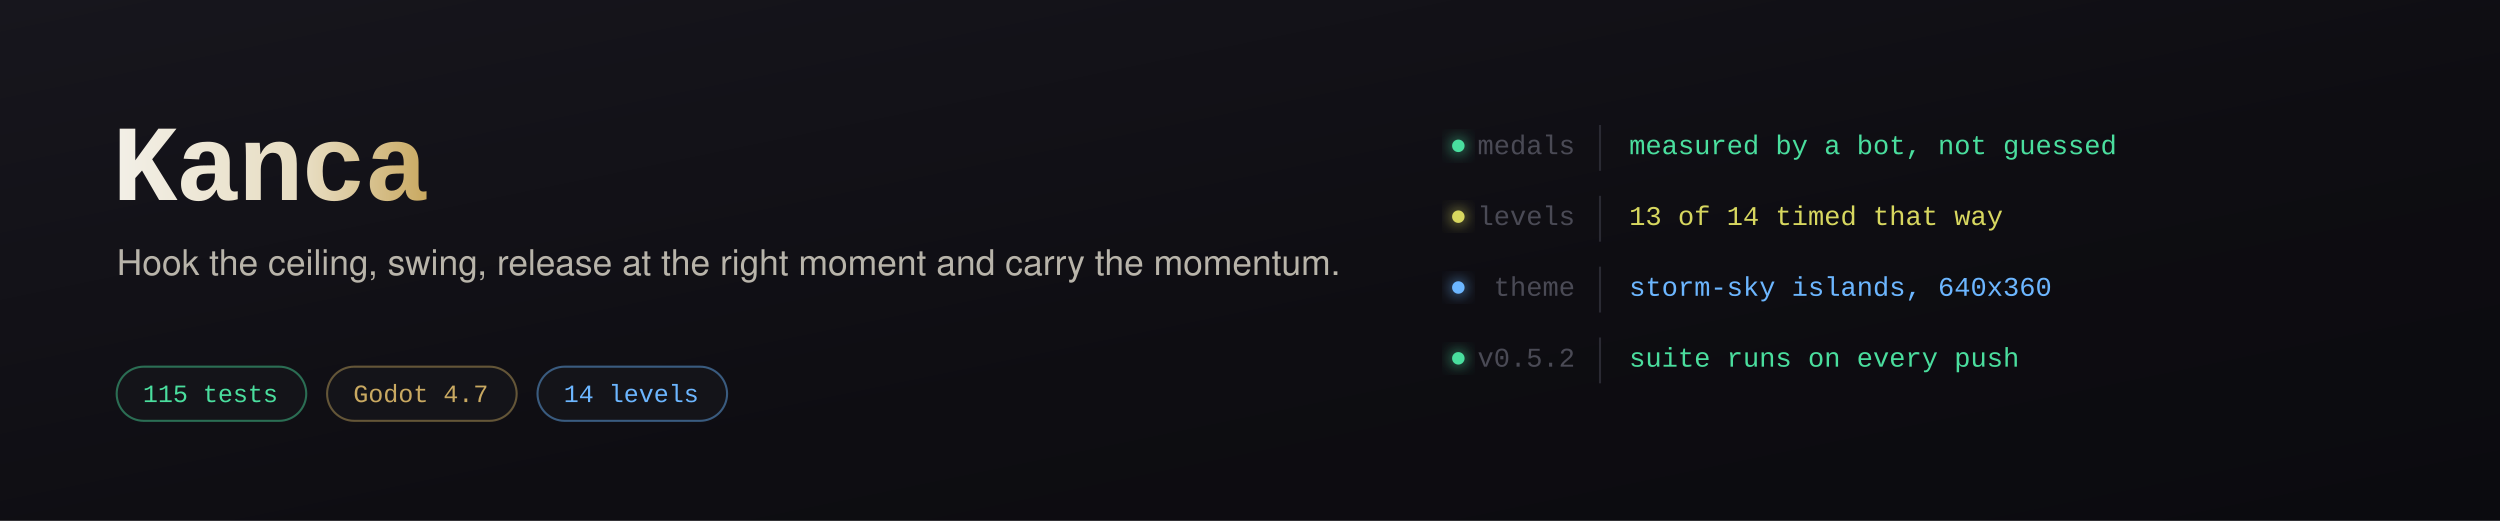
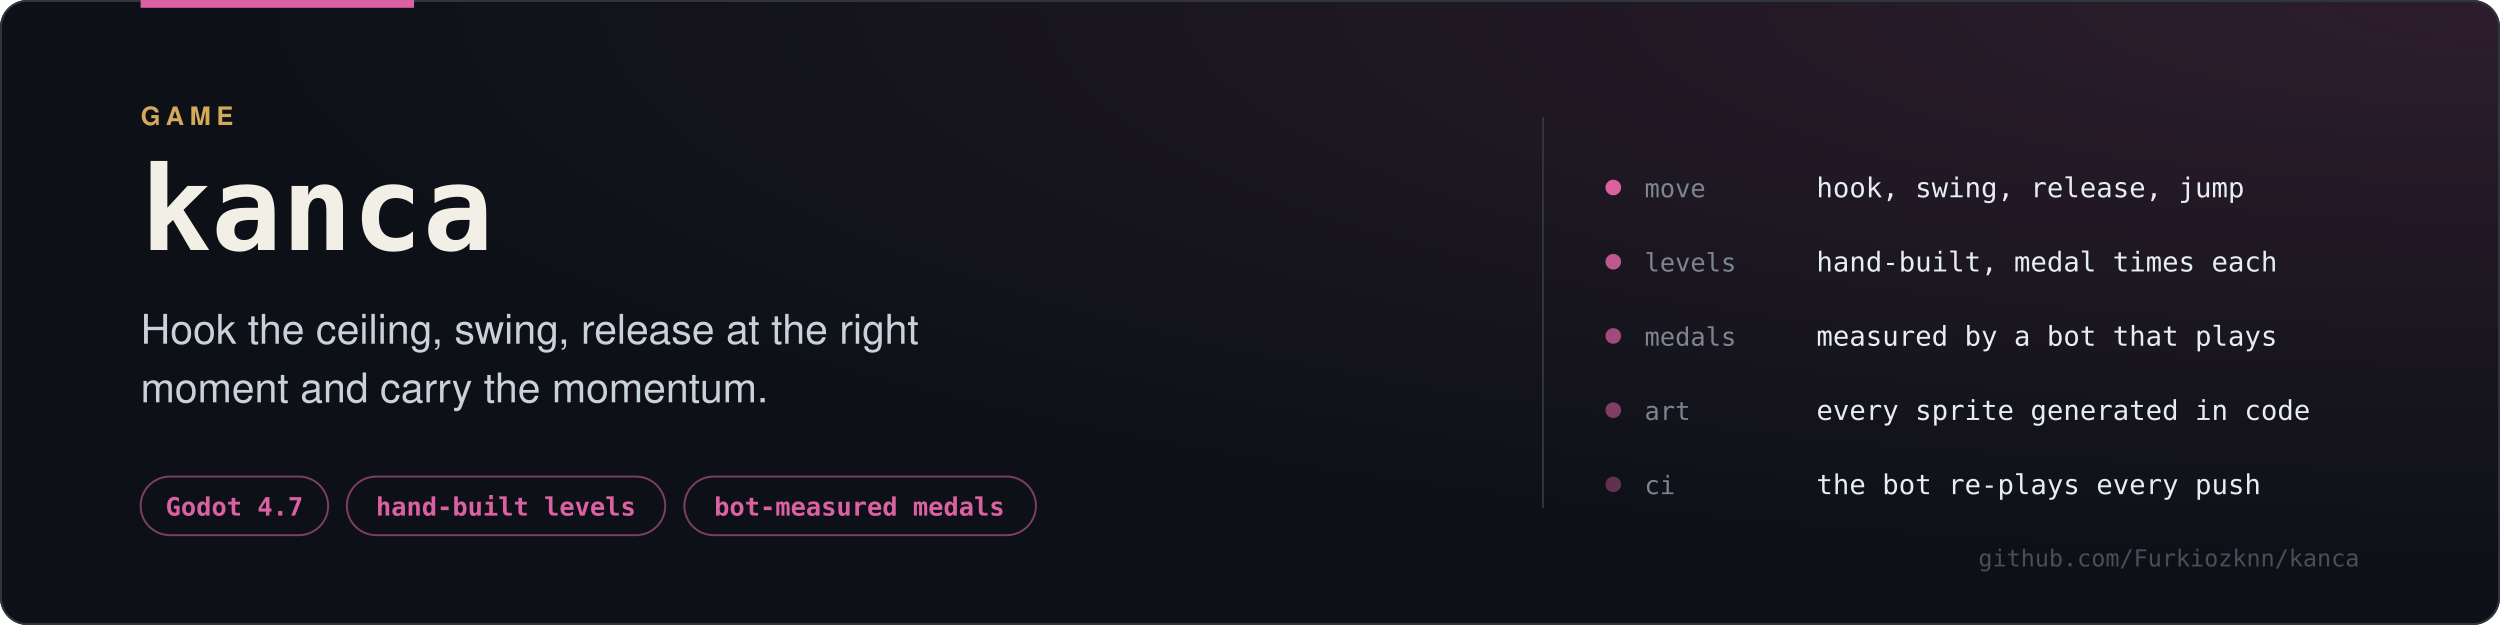
- <svg xmlns="http://www.w3.org/2000/svg" viewBox="0 0 1200 250" width="1200" height="250" role="img" aria-label="Kanca - a speed-focused 2D swinging platformer in Godot 4 with bot-measured medal times">
+ <svg xmlns="http://www.w3.org/2000/svg" width="1280" height="320" viewBox="0 0 1280 320" role="img" aria-labelledby="t d">
  <defs>
-     <linearGradient id="bg" x1="0%" y1="0%" x2="100%" y2="100%">
-       <stop offset="0%" stop-color="#17161d" />
-       <stop offset="58%" stop-color="#0e0d12" />
-       <stop offset="100%" stop-color="#0b0b0f" />
-     </linearGradient>
-     <linearGradient id="name" x1="0%" y1="0%" x2="100%" y2="0%">
-       <stop offset="0%" stop-color="#f2efe6" />
-       <stop offset="62%" stop-color="#e7dcc0" />
-       <stop offset="100%" stop-color="#c9a961" />
-     </linearGradient>
-     <linearGradient id="hair" x1="0%" y1="0%" x2="100%" y2="0%">
-       <stop offset="0%" stop-color="#c9a961" stop-opacity="0.5" />
-       <stop offset="100%" stop-color="#c9a961" stop-opacity="0" />
-     </linearGradient>
-     <filter id="glow" x="-80%" y="-80%" width="260%" height="260%">
-       <feGaussianBlur stdDeviation="3.5" result="b" />
-       <feMerge>
-         <feMergeNode in="b" />
-         <feMergeNode in="SourceGraphic" />
-       </feMerge>
-     </filter>
+     <radialGradient id="g" cx="1" cy="0" r="0.9">
+       <stop offset="0" stop-color="#db61a2" stop-opacity=".16" />
+       <stop offset="1" stop-color="#db61a2" stop-opacity="0" />
+     </radialGradient>
+     <style>.u{font:700 13px/1 -apple-system,BlinkMacSystemFont,'Segoe UI',Helvetica,Arial,'DejaVu Sans',sans-serif;letter-spacing:.22em;fill:#d4a95c}.n{font:700 60px/1 ui-monospace,SFMono-Regular,'SF Mono',Menlo,Consolas,'DejaVu Sans Mono',monospace;fill:#f2efe6}
+ .p{font:400 21px/1 -apple-system,BlinkMacSystemFont,'Segoe UI',Helvetica,Arial,'DejaVu Sans',sans-serif;fill:#c9d1d9}.c{fill:none;stroke:#db61a2;stroke-opacity:.55}.ct{font:600 13px/1 ui-monospace,SFMono-Regular,'SF Mono',Menlo,Consolas,'DejaVu Sans Mono',monospace;fill:#db61a2}
+ .k{font:400 13px/1 ui-monospace,SFMono-Regular,'SF Mono',Menlo,Consolas,'DejaVu Sans Mono',monospace;fill:#7d8590}.d{font:500 14px/1 ui-monospace,SFMono-Regular,'SF Mono',Menlo,Consolas,'DejaVu Sans Mono',monospace;fill:#e6edf3}.f{font:400 12px/1 ui-monospace,SFMono-Regular,'SF Mono',Menlo,Consolas,'DejaVu Sans Mono',monospace;fill:#484f58}</style>
  </defs>
-   <rect width="1200" height="250" fill="url(#bg)" />
-   <text x="54" y="96" font-family="'Cascadia Code','JetBrains Mono','SFMono-Regular',Consolas,'Liberation Mono',Menlo,monospace" font-weight="700" font-size="52" fill="url(#name)" letter-spacing="-1">Kanca</text>
-   <text x="56" y="132" font-family="'Segoe UI',Verdana,Helvetica,sans-serif" font-size="17" fill="#c7c2b6" opacity="0.92">Hook the ceiling, swing, release at the right moment and carry the momentum.</text>
-   <line x1="56" y1="152" x2="330" y2="152" stroke="url(#hair)" stroke-width="1.5" />
-   <rect x="56" y="176" width="91" height="26" rx="13" fill="#141419" stroke="#4ade9e" stroke-opacity="0.45" />
-   <text x="101" y="193" text-anchor="middle" font-family="'Cascadia Code','JetBrains Mono','SFMono-Regular',Consolas,'Liberation Mono',Menlo,monospace" font-size="12" fill="#4ade9e">115 tests</text>
-   <rect x="157" y="176" width="91" height="26" rx="13" fill="#141419" stroke="#c9a961" stroke-opacity="0.45" />
-   <text x="202" y="193" text-anchor="middle" font-family="'Cascadia Code','JetBrains Mono','SFMono-Regular',Consolas,'Liberation Mono',Menlo,monospace" font-size="12" fill="#c9a961">Godot 4.7</text>
-   <rect x="258" y="176" width="91" height="26" rx="13" fill="#141419" stroke="#6cb6ff" stroke-opacity="0.45" />
-   <text x="303" y="193" text-anchor="middle" font-family="'Cascadia Code','JetBrains Mono','SFMono-Regular',Consolas,'Liberation Mono',Menlo,monospace" font-size="12" fill="#6cb6ff">14 levels</text>
-   <text x="756" y="74" font-family="'Cascadia Code','JetBrains Mono','SFMono-Regular',Consolas,'Liberation Mono',Menlo,monospace" font-size="13" fill="#4a4a55" text-anchor="end">medals</text>
-   <line x1="768" y1="60" x2="768" y2="82" stroke="#2a2a33" />
-   <text x="782" y="74" font-family="'Cascadia Code','JetBrains Mono','SFMono-Regular',Consolas,'Liberation Mono',Menlo,monospace" font-size="13" fill="#4ade9e">measured by a bot, not guessed</text>
-   <circle cx="700" cy="70" r="3" fill="#4ade9e" filter="url(#glow)" />
-   <text x="756" y="108" font-family="'Cascadia Code','JetBrains Mono','SFMono-Regular',Consolas,'Liberation Mono',Menlo,monospace" font-size="13" fill="#4a4a55" text-anchor="end">levels</text>
-   <line x1="768" y1="94" x2="768" y2="116" stroke="#2a2a33" />
-   <text x="782" y="108" font-family="'Cascadia Code','JetBrains Mono','SFMono-Regular',Consolas,'Liberation Mono',Menlo,monospace" font-size="13" fill="#d7d75f">13 of 14 timed that way</text>
-   <circle cx="700" cy="104" r="3" fill="#d7d75f" filter="url(#glow)" />
-   <text x="756" y="142" font-family="'Cascadia Code','JetBrains Mono','SFMono-Regular',Consolas,'Liberation Mono',Menlo,monospace" font-size="13" fill="#4a4a55" text-anchor="end">theme</text>
-   <line x1="768" y1="128" x2="768" y2="150" stroke="#2a2a33" />
-   <text x="782" y="142" font-family="'Cascadia Code','JetBrains Mono','SFMono-Regular',Consolas,'Liberation Mono',Menlo,monospace" font-size="13" fill="#6cb6ff">storm-sky islands, 640x360</text>
-   <circle cx="700" cy="138" r="3" fill="#6cb6ff" filter="url(#glow)" />
-   <text x="756" y="176" font-family="'Cascadia Code','JetBrains Mono','SFMono-Regular',Consolas,'Liberation Mono',Menlo,monospace" font-size="13" fill="#4a4a55" text-anchor="end">v0.5.2</text>
-   <line x1="768" y1="162" x2="768" y2="184" stroke="#2a2a33" />
-   <text x="782" y="176" font-family="'Cascadia Code','JetBrains Mono','SFMono-Regular',Consolas,'Liberation Mono',Menlo,monospace" font-size="13" fill="#4ade9e">suite runs on every push</text>
-   <circle cx="700" cy="172" r="3" fill="#4ade9e" filter="url(#glow)" />
+   <rect width="1280" height="320" rx="14" fill="#0d1117" />
+   <rect width="1280" height="320" rx="14" fill="url(#g)" />
+   <rect x="0.5" y="0.5" width="1279" height="319" rx="13.5" fill="none" stroke="#30363d" />
+   <rect x="72" y="0" width="140" height="4" fill="#db61a2" />
+   <text x="72" y="64" class="u">GAME</text>
+   <text x="72" y="128" class="n">kanca</text>
+   <text x="72" y="176" class="p">Hook the ceiling, swing, release at the right</text>
+   <text x="72" y="206" class="p">moment and carry the momentum.</text>
+   <rect x="72" y="244" width="96" height="30" rx="15" class="c" />
+   <text x="120" y="264" class="ct" text-anchor="middle">Godot 4.7</text>
+   <rect x="177.6" y="244" width="163" height="30" rx="15" class="c" />
+   <text x="259" y="264" class="ct" text-anchor="middle">hand-built levels</text>
+   <rect x="350.4" y="244" width="180" height="30" rx="15" class="c" />
+   <text x="440" y="264" class="ct" text-anchor="middle">bot-measured medals</text>
+   <line x1="790" y1="60" x2="790" y2="260" stroke="#30363d" />
+   <circle cx="826" cy="96" r="4" fill="#db61a2" opacity="1.00" />
+   <text x="842" y="101" class="k">move</text>
+   <text x="930" y="101" class="d">hook, swing, release, jump</text>
+   <circle cx="826" cy="134" r="4" fill="#db61a2" opacity="0.85" />
+   <text x="842" y="139" class="k">levels</text>
+   <text x="930" y="139" class="d">hand-built, medal times each</text>
+   <circle cx="826" cy="172" r="4" fill="#db61a2" opacity="0.70" />
+   <text x="842" y="177" class="k">medals</text>
+   <text x="930" y="177" class="d">measured by a bot that plays</text>
+   <circle cx="826" cy="210" r="4" fill="#db61a2" opacity="0.55" />
+   <text x="842" y="215" class="k">art</text>
+   <text x="930" y="215" class="d">every sprite generated in code</text>
+   <circle cx="826" cy="248" r="4" fill="#db61a2" opacity="0.40" />
+   <text x="842" y="253" class="k">ci</text>
+   <text x="930" y="253" class="d">the bot re-plays every push</text>
+   <text x="1208" y="290" class="f" text-anchor="end">github.com/Furkiozknn/kanca</text>
</svg>
